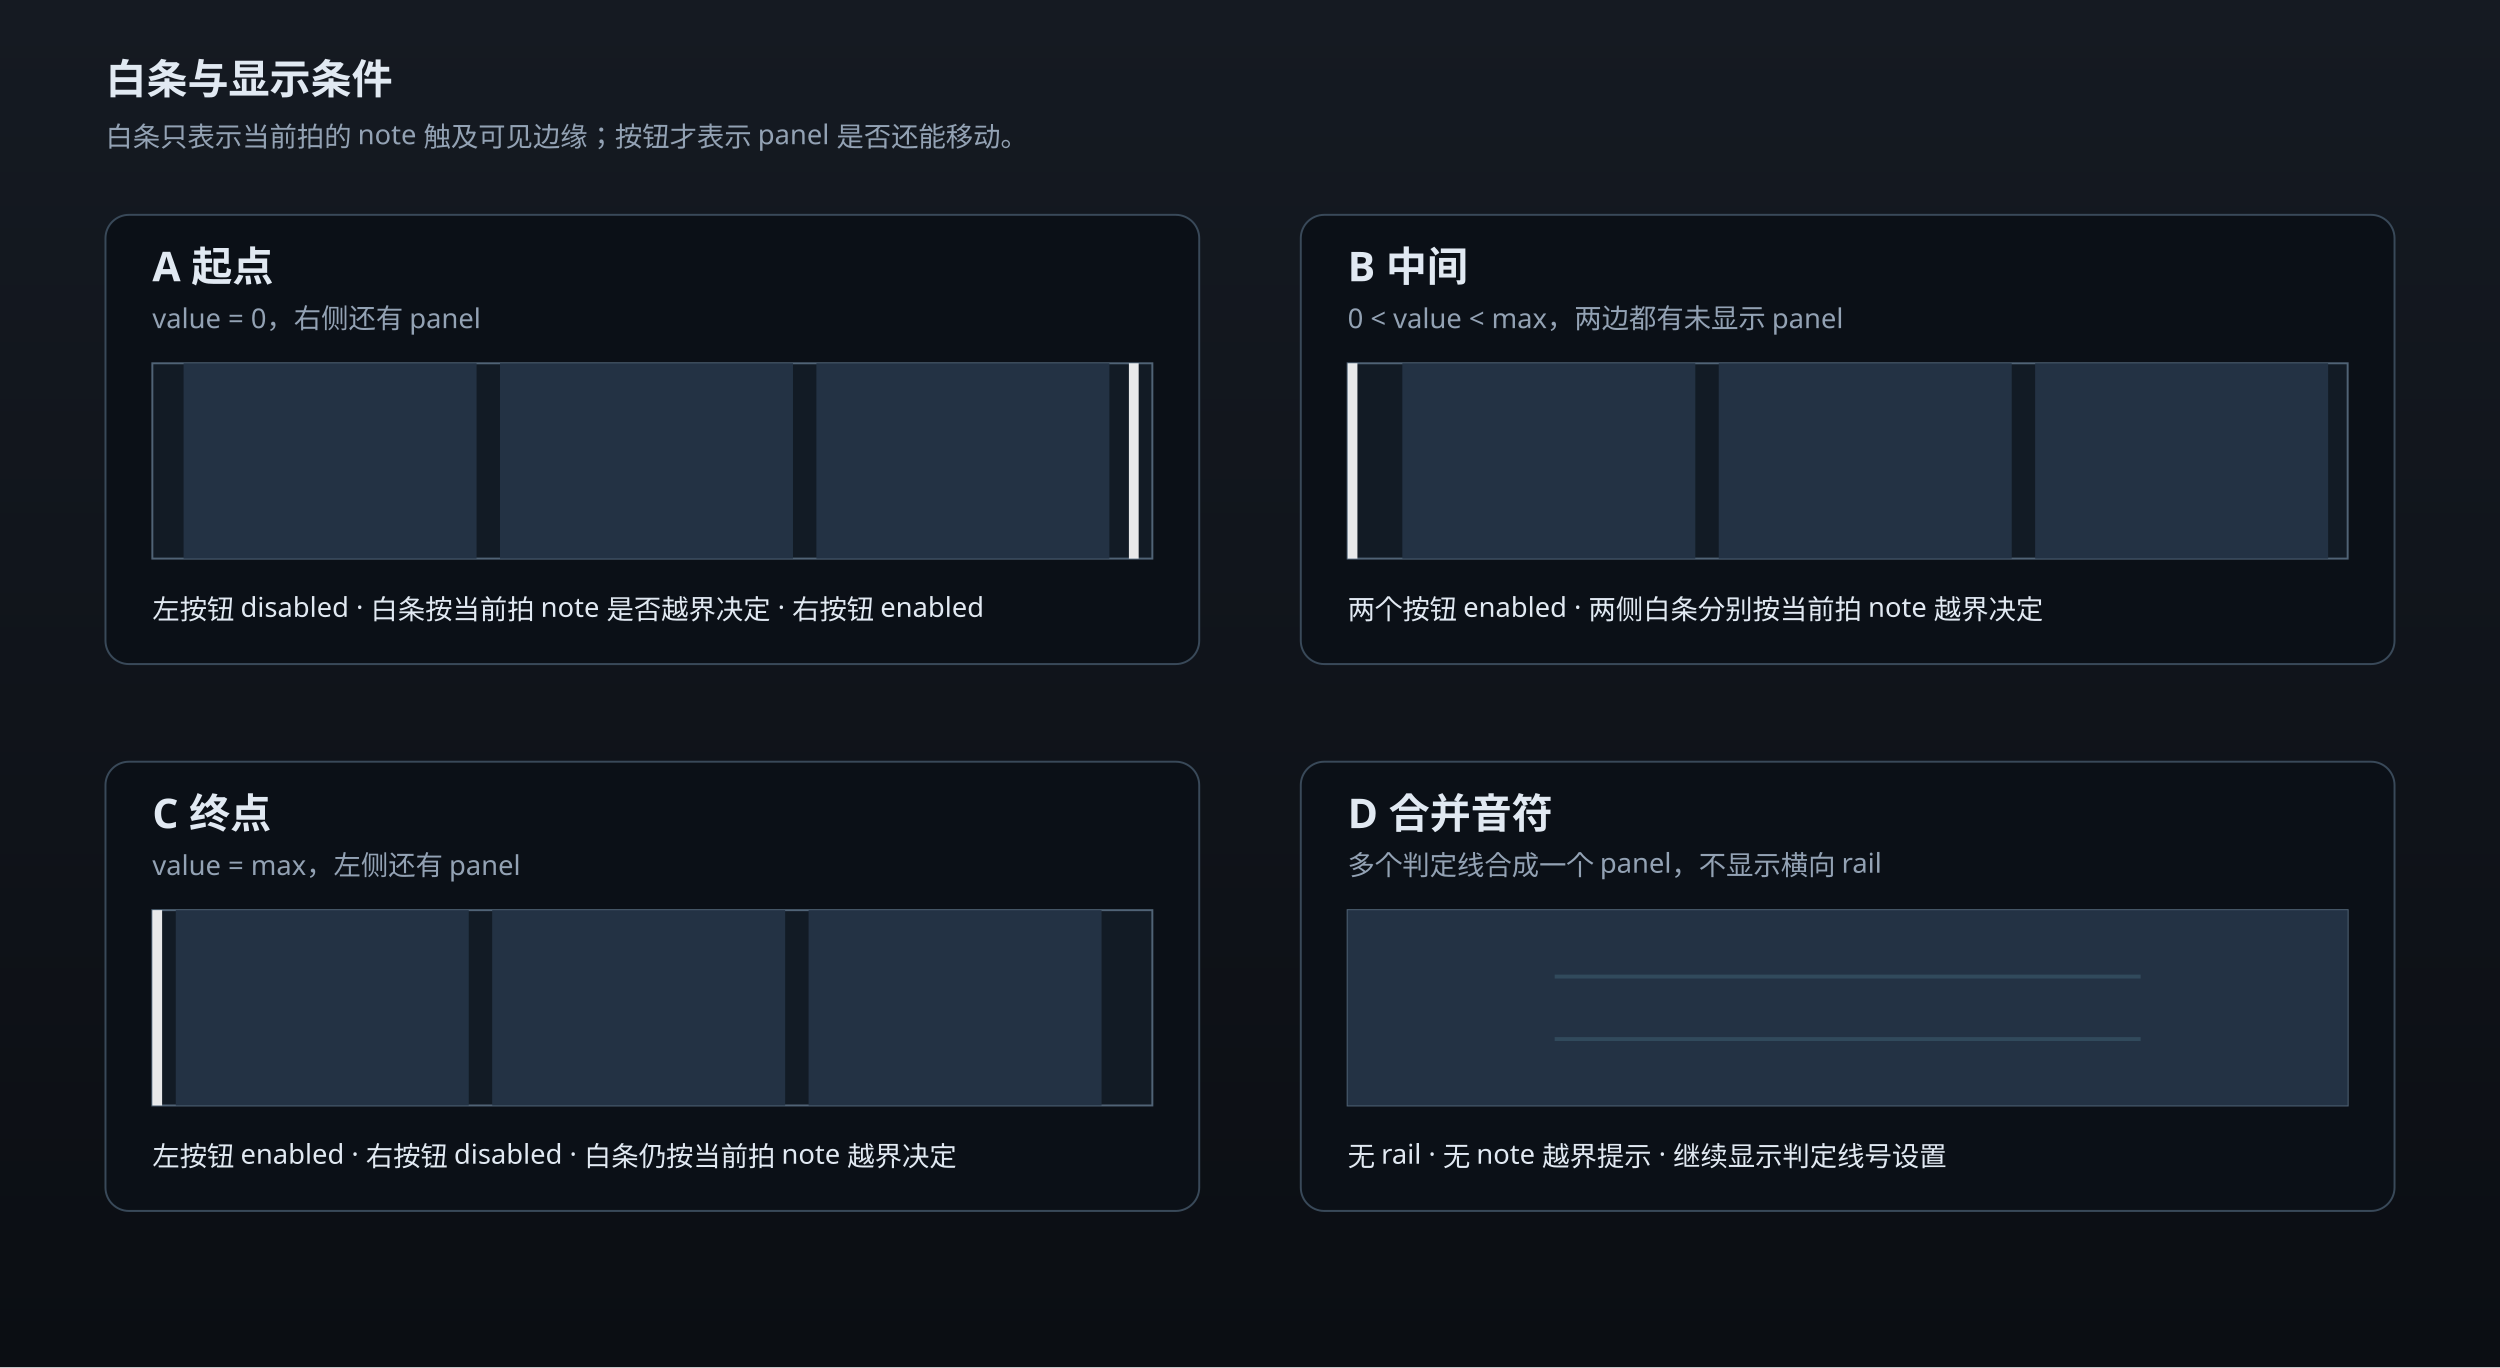
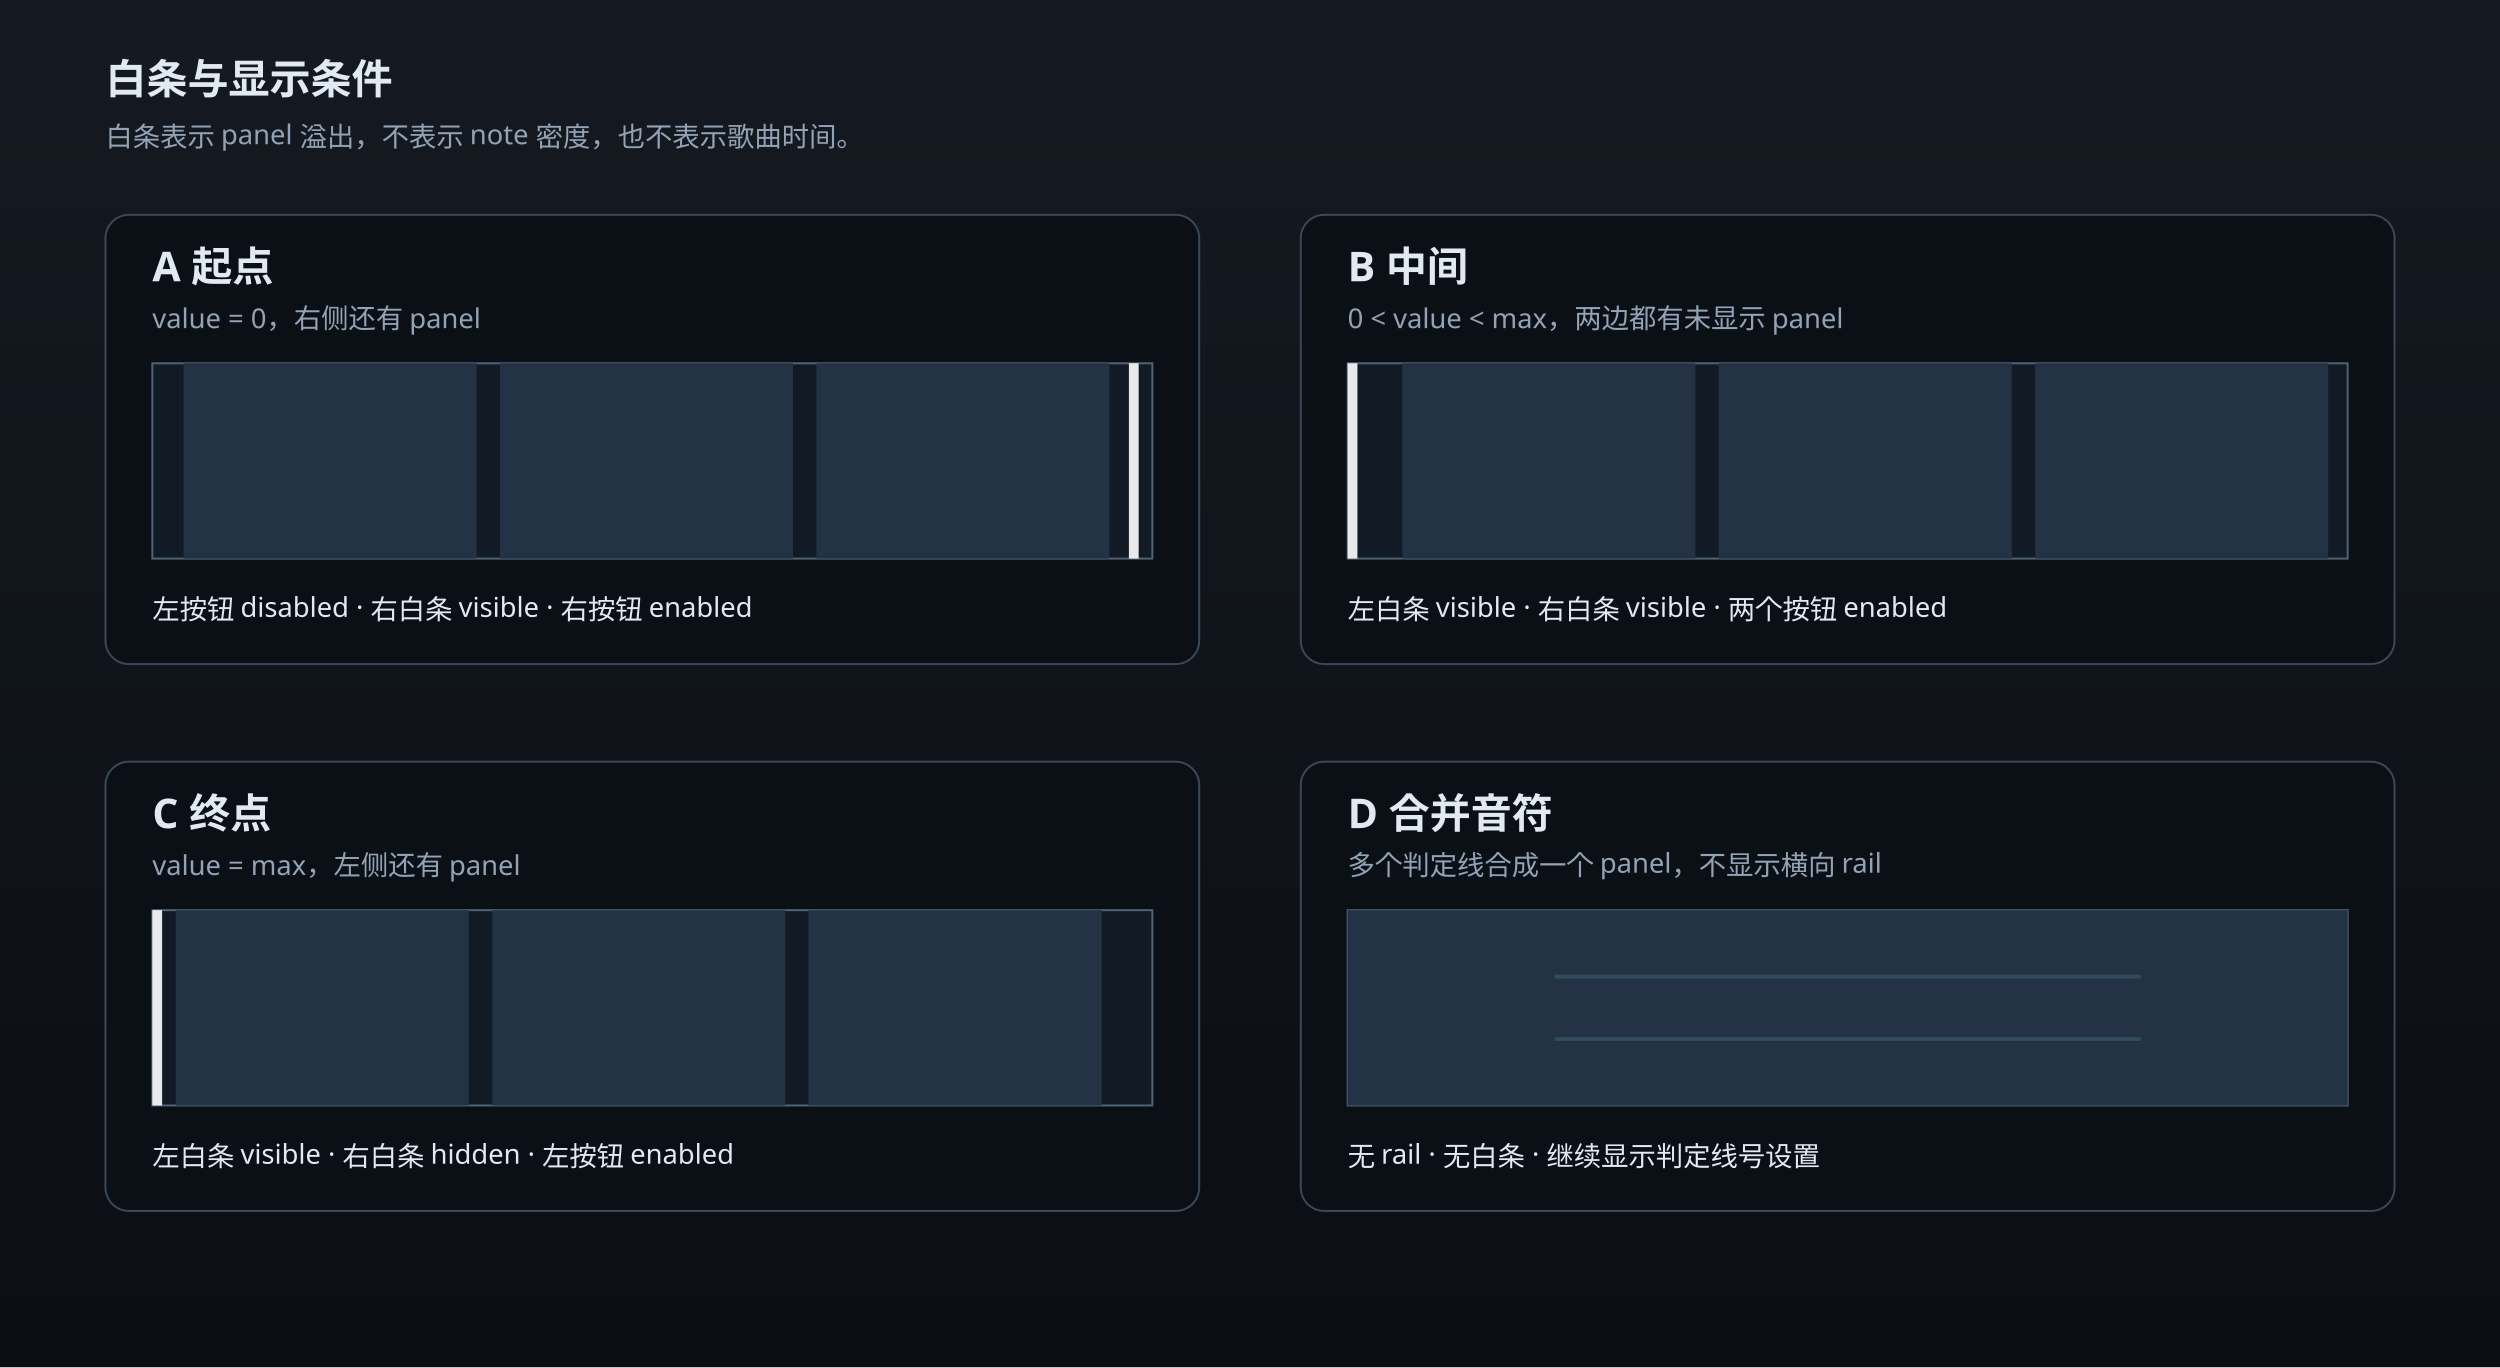
<svg xmlns="http://www.w3.org/2000/svg" width="1280" height="700" viewBox="0 0 1280 700">
  <defs>
    <linearGradient id="bg2" x1="0" x2="0" y1="0" y2="1">
      <stop offset="0" stop-color="#151a22" />
      <stop offset="1" stop-color="#0b0e13" />
    </linearGradient>
    <style>
      .ui { font-family: "Segoe UI", "Microsoft YaHei", sans-serif; fill: #e1e9f2; }
      .muted { fill: #93a2b4; }
      .heading { font-size: 21px; font-weight: 700; }
      .small { font-size: 14px; }
      .tiny { font-size: 12px; }
    </style>
  </defs>
  <rect width="1280" height="700" fill="url(#bg2)" />
  <text x="54" y="48" class="ui heading">白条与显示条件</text>
-   <text x="54" y="75" class="ui small muted">白条只表示当前拍的 note 触及可见边缘；按钮才表示 panel 是否还能移动。</text>
+   <text x="54" y="75" class="ui small muted">白条表示 panel 溢出，不表示 note 密度，也不表示歌曲时间。</text>
  <g transform="translate(54 110)">
    <rect width="560" height="230" rx="12" fill="#0b1017" stroke="#394959" />
    <text x="24" y="34" class="ui heading">A 起点</text>
    <text x="24" y="58" class="ui small muted">value = 0，右侧还有 panel</text>
    <rect x="24" y="76" width="512" height="100" fill="#121b25" stroke="#506376" />
    <rect x="40" y="76" width="150" height="100" fill="#233244" />
    <rect x="202" y="76" width="150" height="100" fill="#233244" />
    <rect x="364" y="76" width="150" height="100" fill="#233244" />
    <rect x="524" y="76" width="5" height="100" fill="#fff" opacity=".9" />
-     <text x="24" y="207" class="ui small">左按钮 disabled · 白条按当前拍 note 是否越界决定 · 右按钮 enabled</text>
+     <text x="24" y="207" class="ui small">左按钮 disabled · 右白条 visible · 右按钮 enabled</text>
  </g>
  <g transform="translate(666 110)">
    <rect width="560" height="230" rx="12" fill="#0b1017" stroke="#394959" />
    <text x="24" y="34" class="ui heading">B 中间</text>
    <text x="24" y="58" class="ui small muted">0 &lt; value &lt; max，两边都有未显示 panel</text>
    <rect x="24" y="76" width="512" height="100" fill="#121b25" stroke="#506376" />
    <rect x="24" y="76" width="5" height="100" fill="#fff" opacity=".9" />
    <rect x="52" y="76" width="150" height="100" fill="#233244" />
    <rect x="214" y="76" width="150" height="100" fill="#233244" />
    <rect x="376" y="76" width="150" height="100" fill="#233244" />
-     <text x="24" y="207" class="ui small">两个按钮 enabled · 两侧白条分别按当前拍 note 越界决定</text>
+     <text x="24" y="207" class="ui small">左白条 visible · 右白条 visible · 两个按钮 enabled</text>
  </g>
  <g transform="translate(54 390)">
    <rect width="560" height="230" rx="12" fill="#0b1017" stroke="#394959" />
    <text x="24" y="34" class="ui heading">C 终点</text>
    <text x="24" y="58" class="ui small muted">value = max，左侧还有 panel</text>
    <rect x="24" y="76" width="512" height="100" fill="#121b25" stroke="#506376" />
    <rect x="36" y="76" width="150" height="100" fill="#233244" />
    <rect x="198" y="76" width="150" height="100" fill="#233244" />
    <rect x="360" y="76" width="150" height="100" fill="#233244" />
    <rect x="24" y="76" width="5" height="100" fill="#fff" opacity=".9" />
-     <text x="24" y="207" class="ui small">左按钮 enabled · 右按钮 disabled · 白条仍按当前拍 note 越界决定</text>
+     <text x="24" y="207" class="ui small">左白条 visible · 右白条 hidden · 左按钮 enabled</text>
  </g>
  <g transform="translate(666 390)">
    <rect width="560" height="230" rx="12" fill="#0b1017" stroke="#394959" />
    <text x="24" y="34" class="ui heading">D 合并音符</text>
    <text x="24" y="58" class="ui small muted">多个判定线合成一个 panel，不显示横向 rail</text>
    <rect x="24" y="76" width="512" height="100" fill="#121b25" stroke="#506376" />
    <rect x="24" y="76" width="512" height="100" fill="#233244" />
    <path d="M130 110h300M130 142h300" stroke="#314a5c" stroke-width="2" />
-     <text x="24" y="207" class="ui small">无 rail · 无 note 越界提示 · 继续显示判定线号设置</text>
+     <text x="24" y="207" class="ui small">无 rail · 无白条 · 继续显示判定线号设置</text>
  </g>
</svg>
